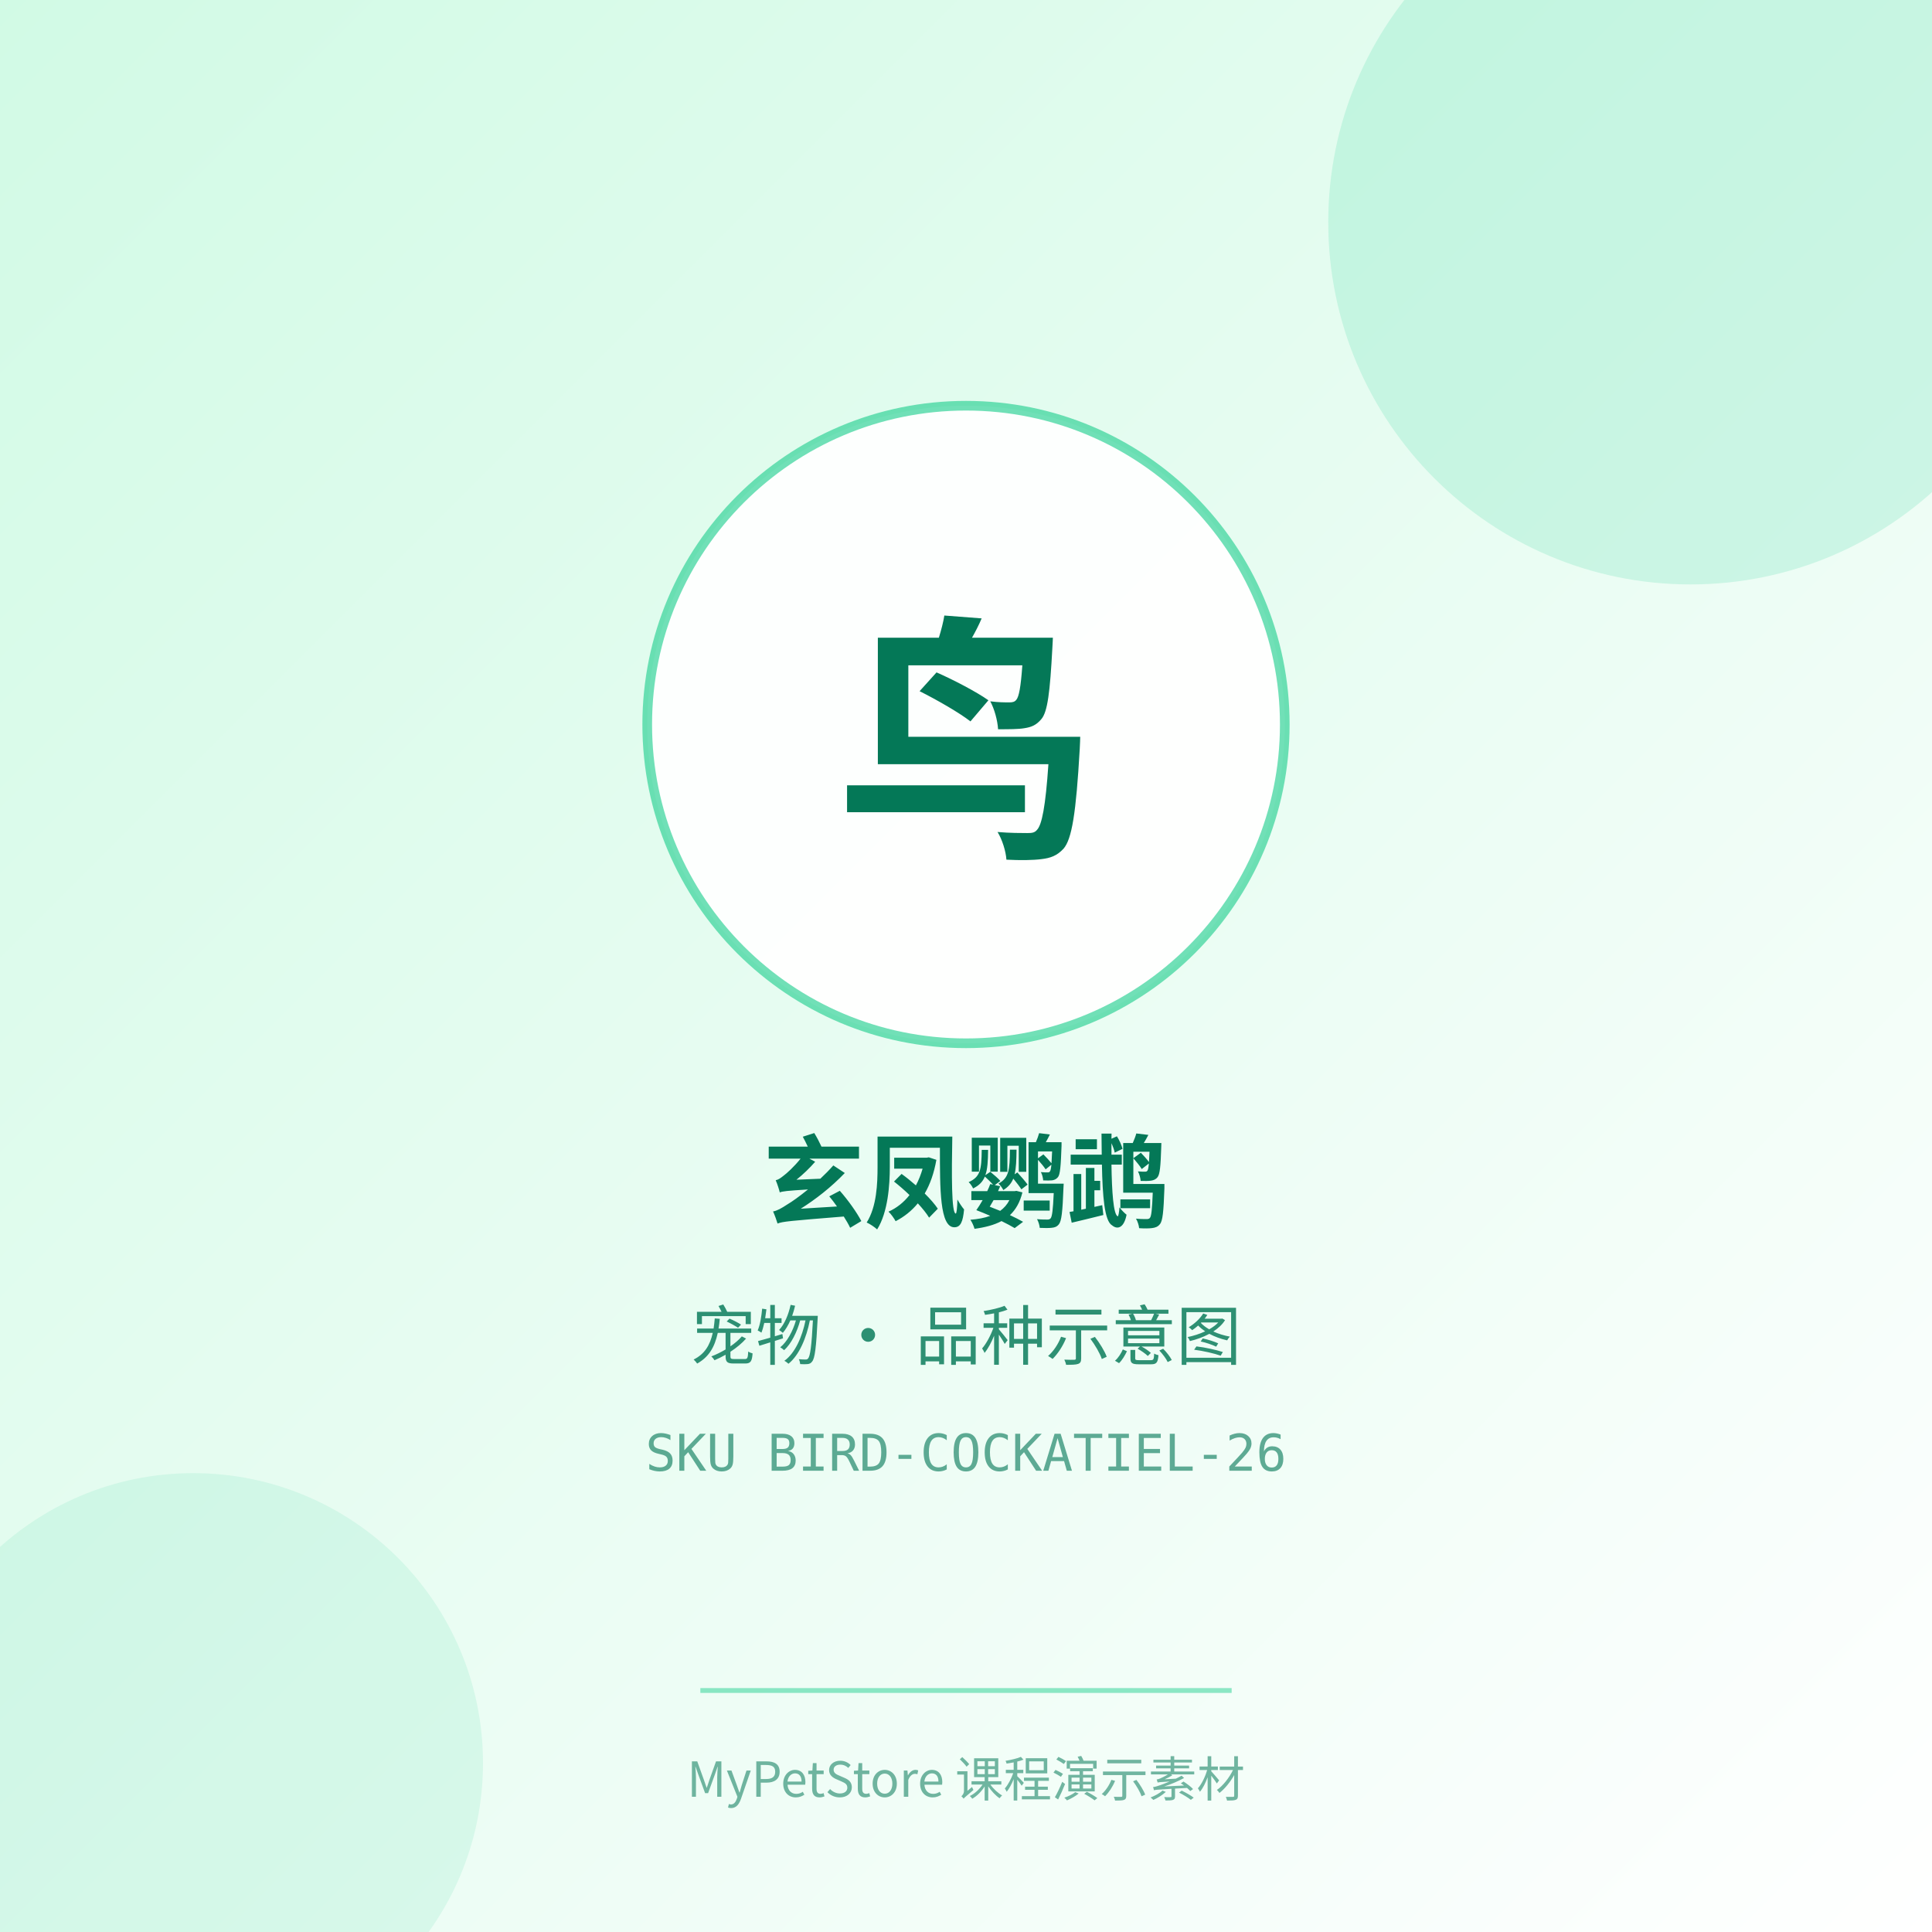
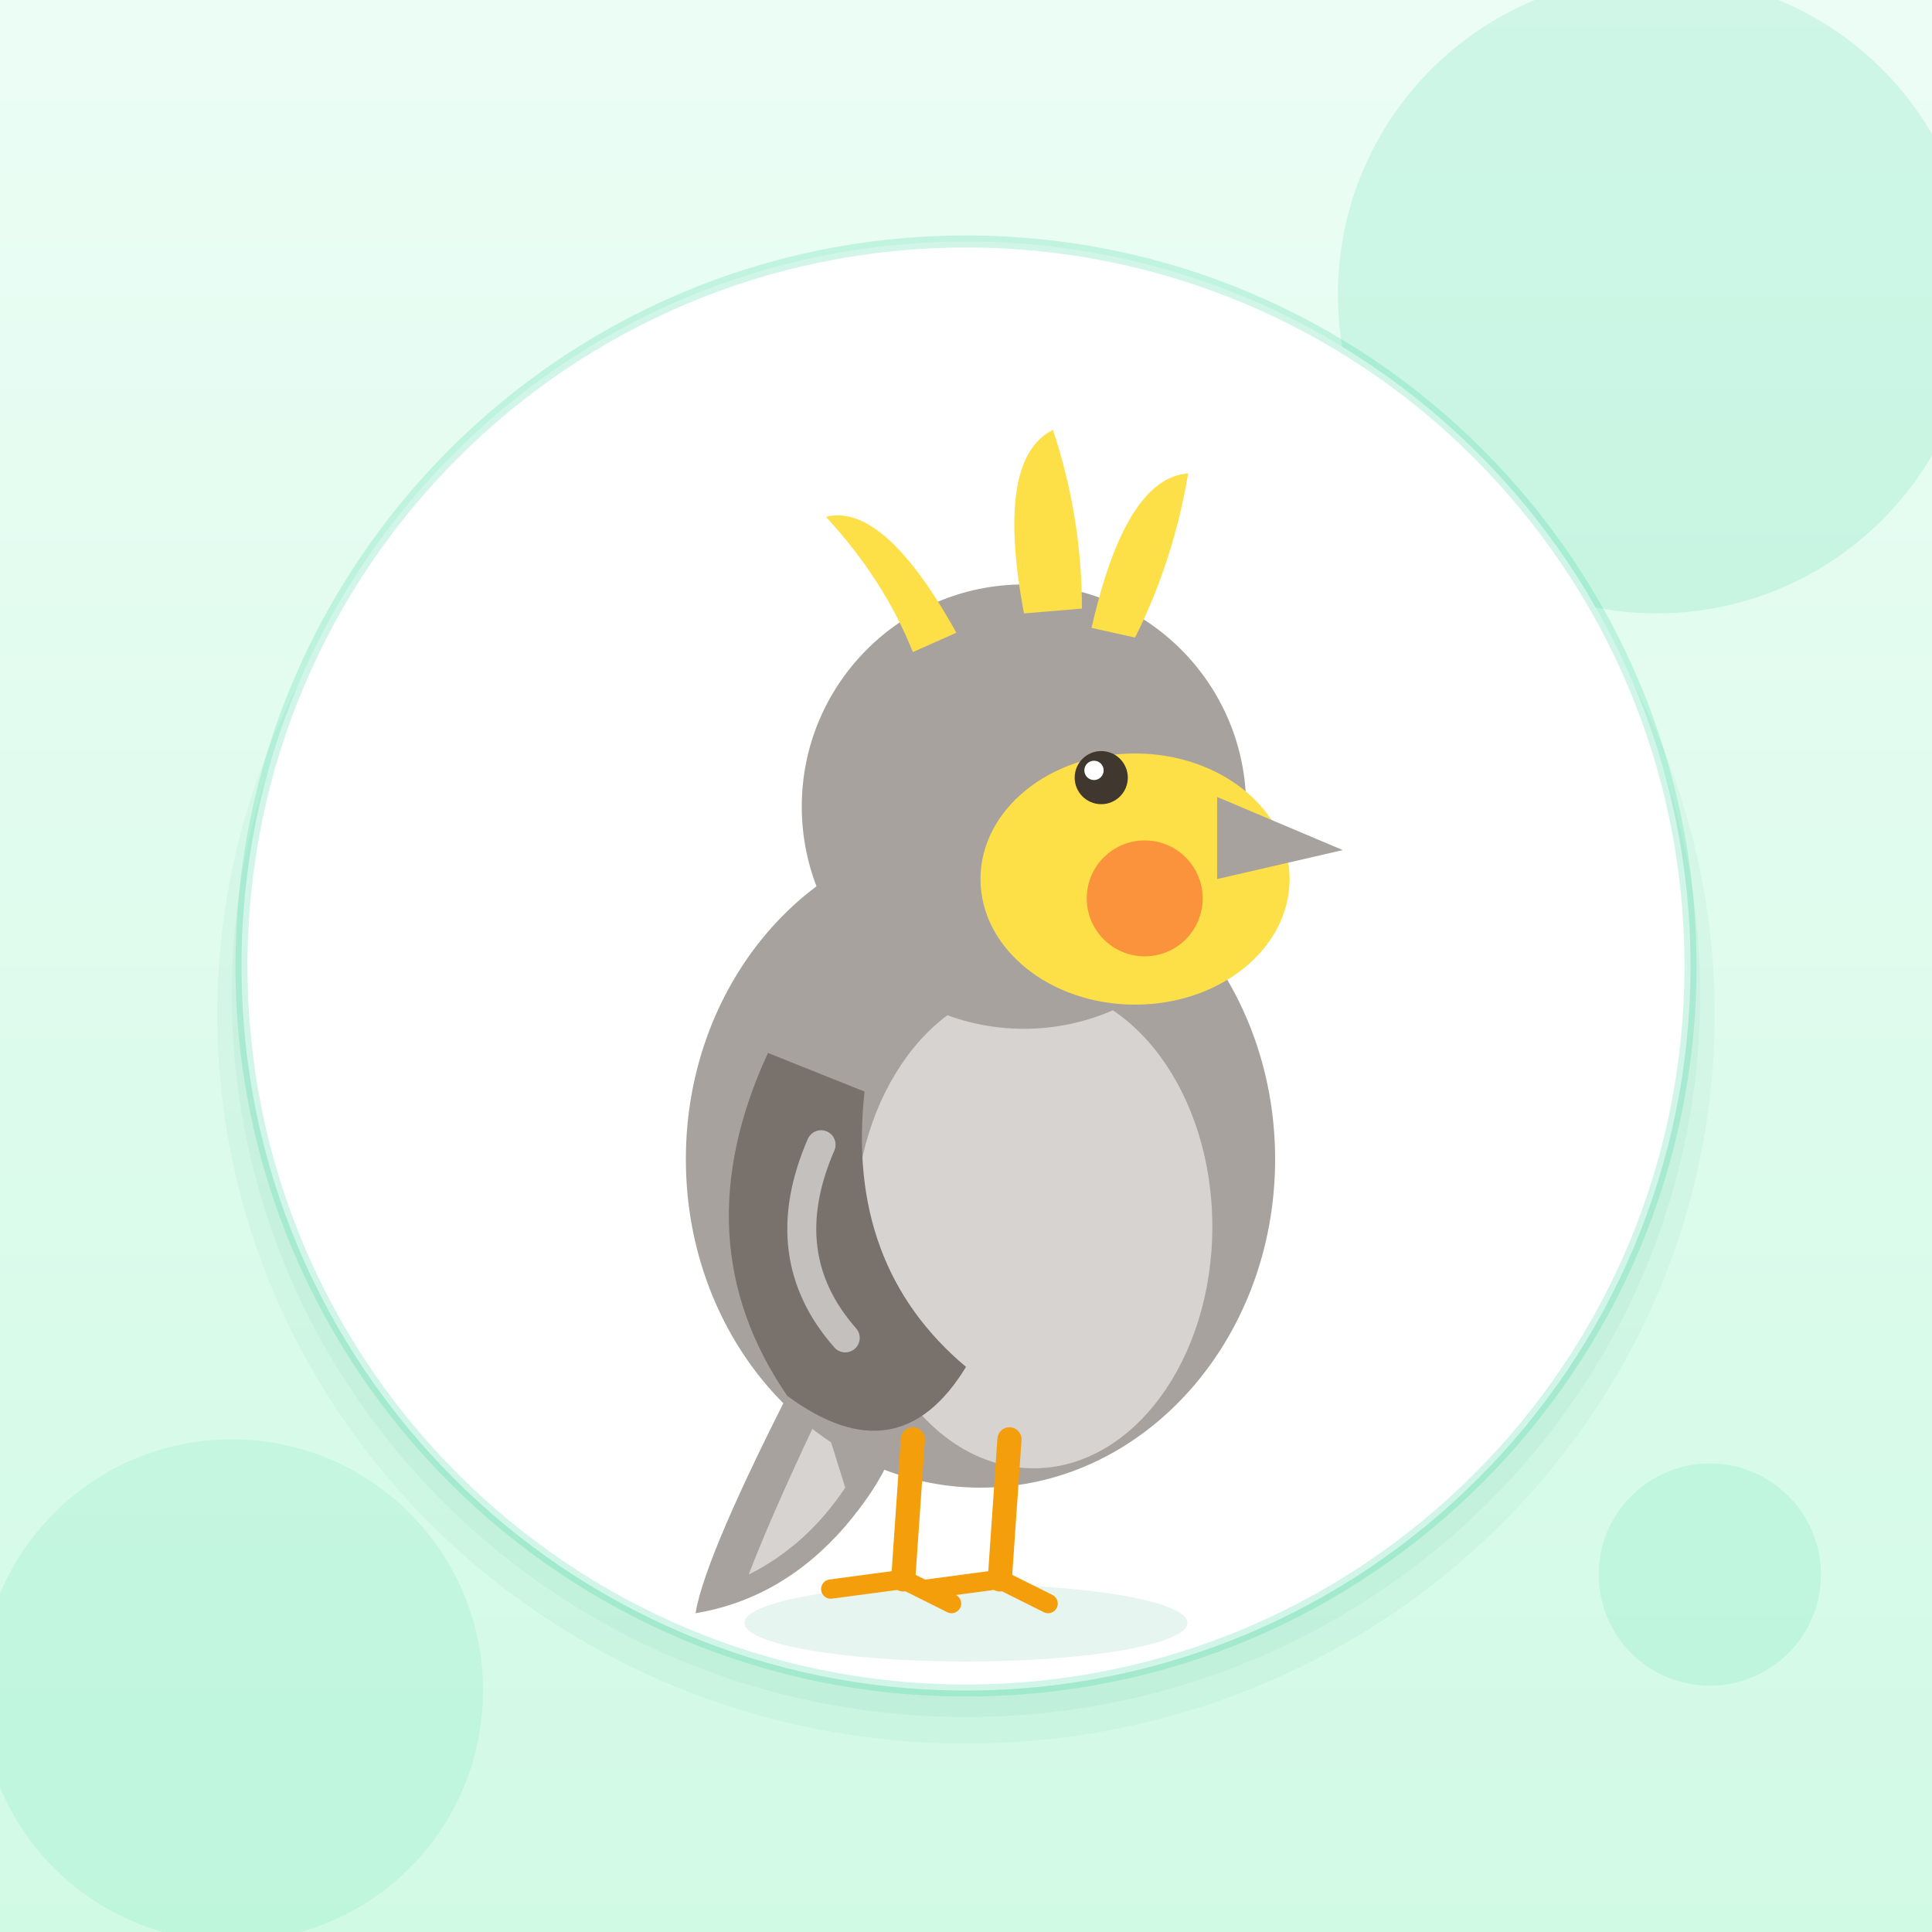
- <svg xmlns="http://www.w3.org/2000/svg" width="800" height="800" viewBox="0 0 800 800" role="img" aria-label="玄凤鹦鹉 教学示意图">
+ <svg xmlns="http://www.w3.org/2000/svg" viewBox="0 0 800 800">
  <defs>
-     <linearGradient id="bg" x1="0" y1="0" x2="1" y2="1">
-       <stop offset="0%" stop-color="#d1fae5" />
-       <stop offset="100%" stop-color="#ffffff" />
+     <linearGradient id="bg" x1="0" y1="0" x2="0" y2="1">
+       <stop offset="0" stop-color="#ecfdf5" />
+       <stop offset="1" stop-color="#d1fae5" />
    </linearGradient>
  </defs>
  <rect width="800" height="800" fill="url(#bg)" />
-   <circle cx="700" cy="92" r="150" fill="#34d399" opacity="0.18" />
-   <circle cx="80" cy="730" r="120" fill="#34d399" opacity="0.12" />
-   <circle cx="400" cy="300" r="132" fill="#ffffff" opacity="0.94" />
-   <circle cx="400" cy="300" r="132" fill="none" stroke="#34d399" stroke-width="4" opacity="0.7" />
-   <text x="400" y="347" text-anchor="middle" font-family="Microsoft YaHei, PingFang SC, Noto Sans CJK SC, sans-serif" font-size="108" font-weight="700" fill="#047857">鸟</text>
-   <text x="400" y="505" text-anchor="middle" font-family="Microsoft YaHei, PingFang SC, Noto Sans CJK SC, sans-serif" font-size="42" font-weight="700" fill="#047857">玄凤鹦鹉</text>
-   <text x="400" y="563" text-anchor="middle" font-family="Microsoft YaHei, PingFang SC, Noto Sans CJK SC, sans-serif" font-size="27" fill="#047857" opacity="0.82">宠物 · 品种示意图</text>
-   <text x="400" y="609" text-anchor="middle" font-family="Consolas, monospace" font-size="21" fill="#047857" opacity="0.62">SKU BIRD-COCKATIEL-26</text>
-   <line x1="290" y1="700" x2="510" y2="700" stroke="#34d399" stroke-width="2" opacity="0.55" />
-   <text x="400" y="744" text-anchor="middle" font-family="Microsoft YaHei, PingFang SC, Noto Sans CJK SC, sans-serif" font-size="20" fill="#047857" opacity="0.55">MyPetStore 课程演示素材</text>
+   <g id="deco" fill="#34d399">
+     <circle cx="686" cy="122" r="132" opacity="0.16" />
+     <circle cx="96" cy="700" r="104" opacity="0.12" />
+     <circle cx="708" cy="652" r="46" opacity="0.14" />
+   </g>
+   <g id="plate">
+     <ellipse cx="400" cy="420" rx="310" ry="302" fill="#059669" opacity="0.05" />
+     <ellipse cx="400" cy="412" rx="304" ry="299" fill="#059669" opacity="0.05" />
+     <circle cx="400" cy="400" r="300" fill="#ffffff" />
+     <circle cx="400" cy="400" r="300" fill="none" stroke="#34d399" stroke-width="5" opacity="0.22" />
+   </g>
+   <g id="art">
+     <ellipse cx="400" cy="672" rx="91.7" ry="16" fill="#059669" opacity="0.1" />
+     <path d="M 330 570 Q 292 644 288 668 Q 324 662 350 632 Q 372 606 372 588 Z" fill="#a8a29e" />
+     <path d="M 340 584 Q 320 626 310 652 Q 334 640 350 616 Z" fill="#d6d3d1" />
+     <ellipse cx="406" cy="480" rx="122" ry="136" fill="#a8a29e" />
+     <ellipse cx="428" cy="508" rx="74" ry="100" fill="#d6d3d1" />
+     <path d="M 318 436 Q 282 514 326 578 Q 372 612 400 566 Q 350 524 358 452 Z" fill="#78716c" />
+     <path d="M 340 474 Q 320 520 350 554" fill="none" opacity="0.8" stroke="#d6d3d1" stroke-width="12" stroke-linecap="round" stroke-linejoin="round" />
+     <circle cx="424" cy="334" r="92" fill="#a8a29e" />
+     <ellipse cx="470" cy="364" rx="64" ry="52" fill="#fde047" />
+     <circle cx="474" cy="372" r="24" fill="#fb923c" />
+     <path d="M 424 254 Q 412 190 436 178 Q 448 214 448 252 Z" fill="#fde047" />
+     <path d="M 452 260 Q 466 198 492 196 Q 486 232 470 264 Z" fill="#fde047" />
+     <path d="M 396 262 Q 366 208 342 214 Q 366 240 378 270 Z" fill="#fde047" />
+     <polygon points="504,330 556,352 504,364" fill="#a8a29e" />
+     <circle cx="456" cy="322" r="11" fill="#40382f" />
+     <circle cx="453" cy="319" r="4" fill="#ffffff" />
+     <line x1="378" y1="596" x2="374" y2="654" stroke="#f59e0b" stroke-width="10" stroke-linecap="round" />
+     <path d="M 374 654 L 344 658" fill="none" stroke="#f59e0b" stroke-width="8" stroke-linecap="round" stroke-linejoin="round" />
+     <path d="M 374 654 L 394 664" fill="none" stroke="#f59e0b" stroke-width="8" stroke-linecap="round" stroke-linejoin="round" />
+     <line x1="418" y1="596" x2="414" y2="654" stroke="#f59e0b" stroke-width="10" stroke-linecap="round" />
+     <path d="M 414 654 L 384 658" fill="none" stroke="#f59e0b" stroke-width="8" stroke-linecap="round" stroke-linejoin="round" />
+     <path d="M 414 654 L 434 664" fill="none" stroke="#f59e0b" stroke-width="8" stroke-linecap="round" stroke-linejoin="round" />
+   </g>
</svg>
